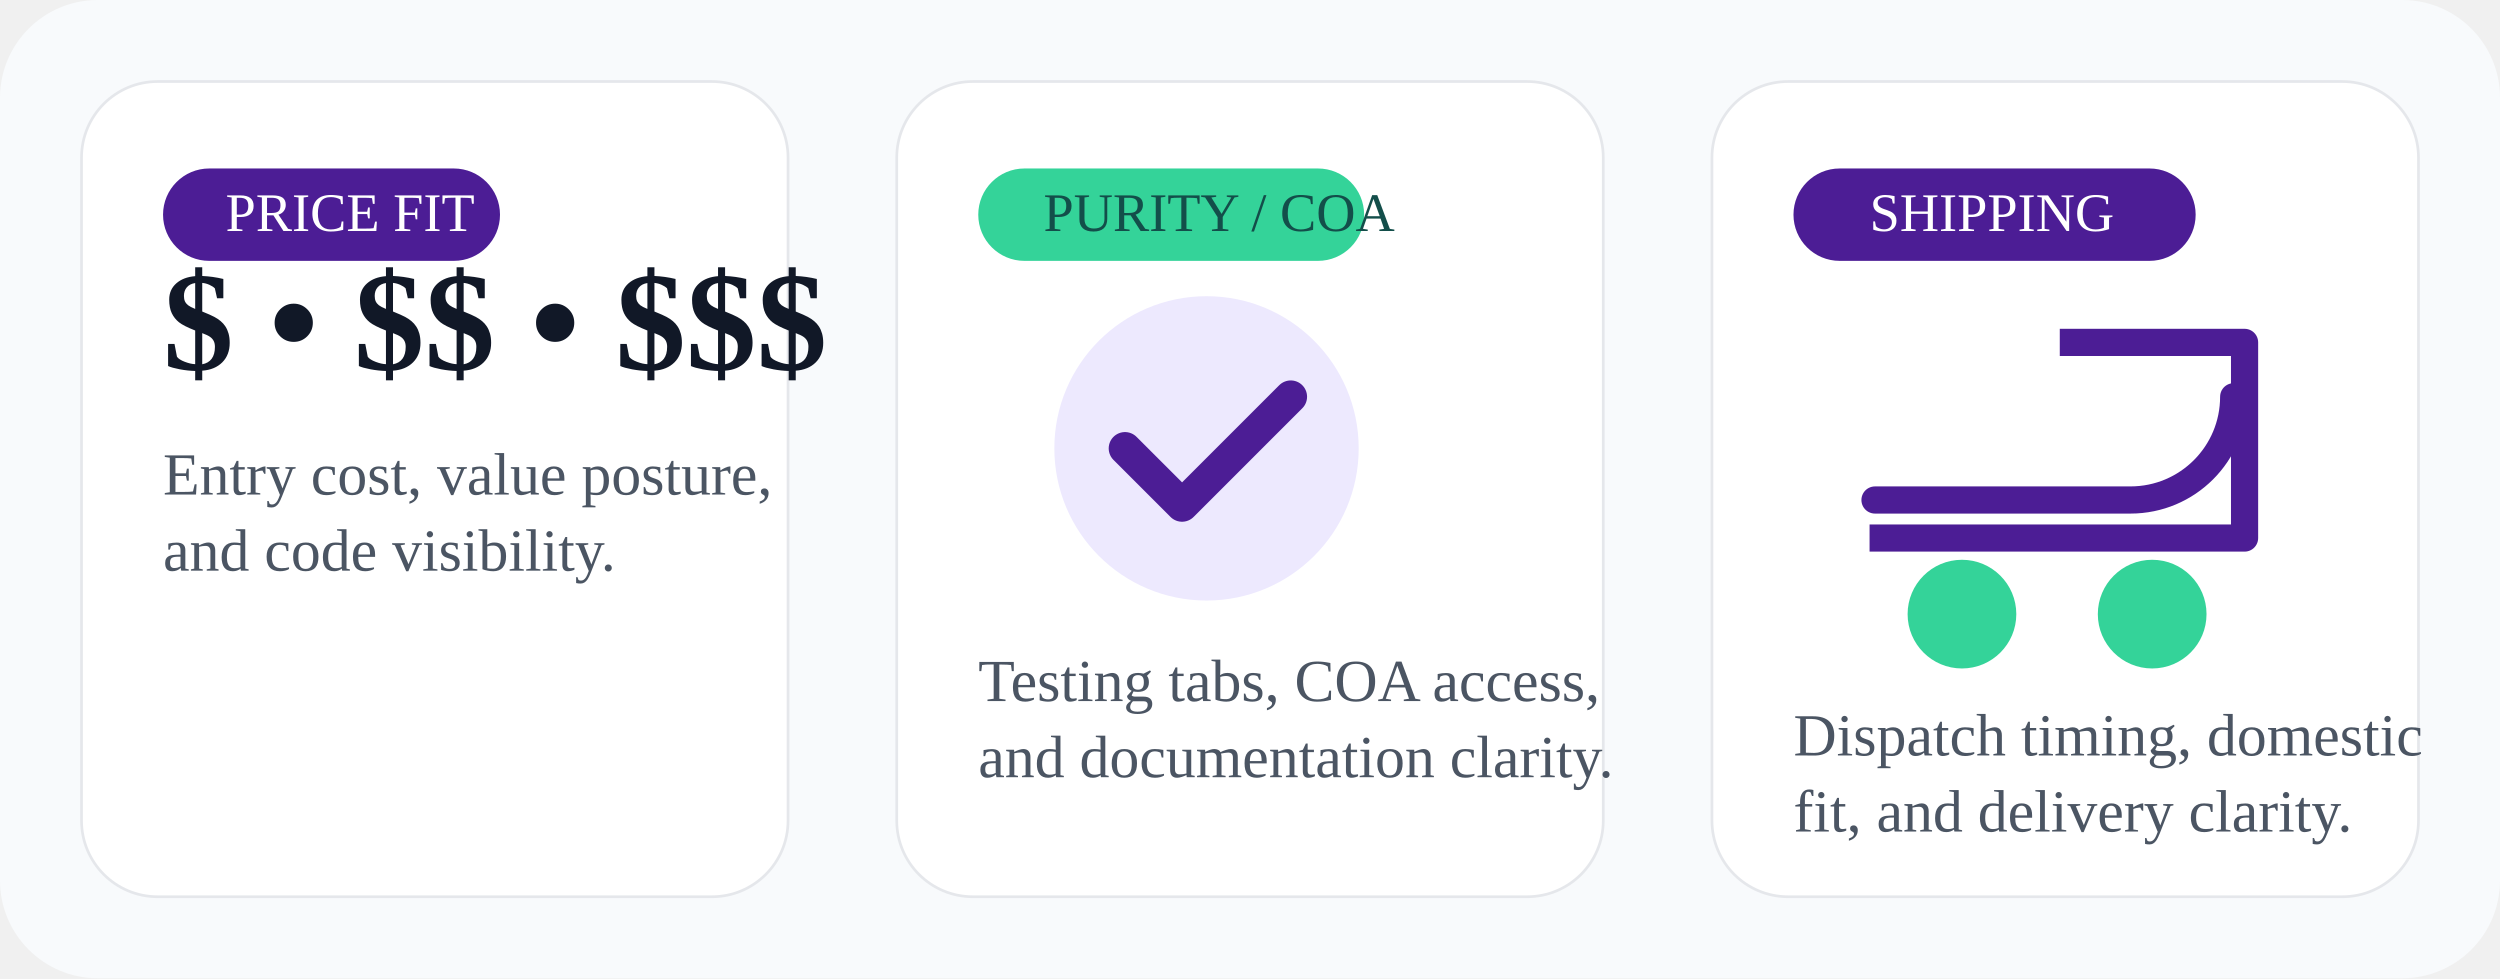
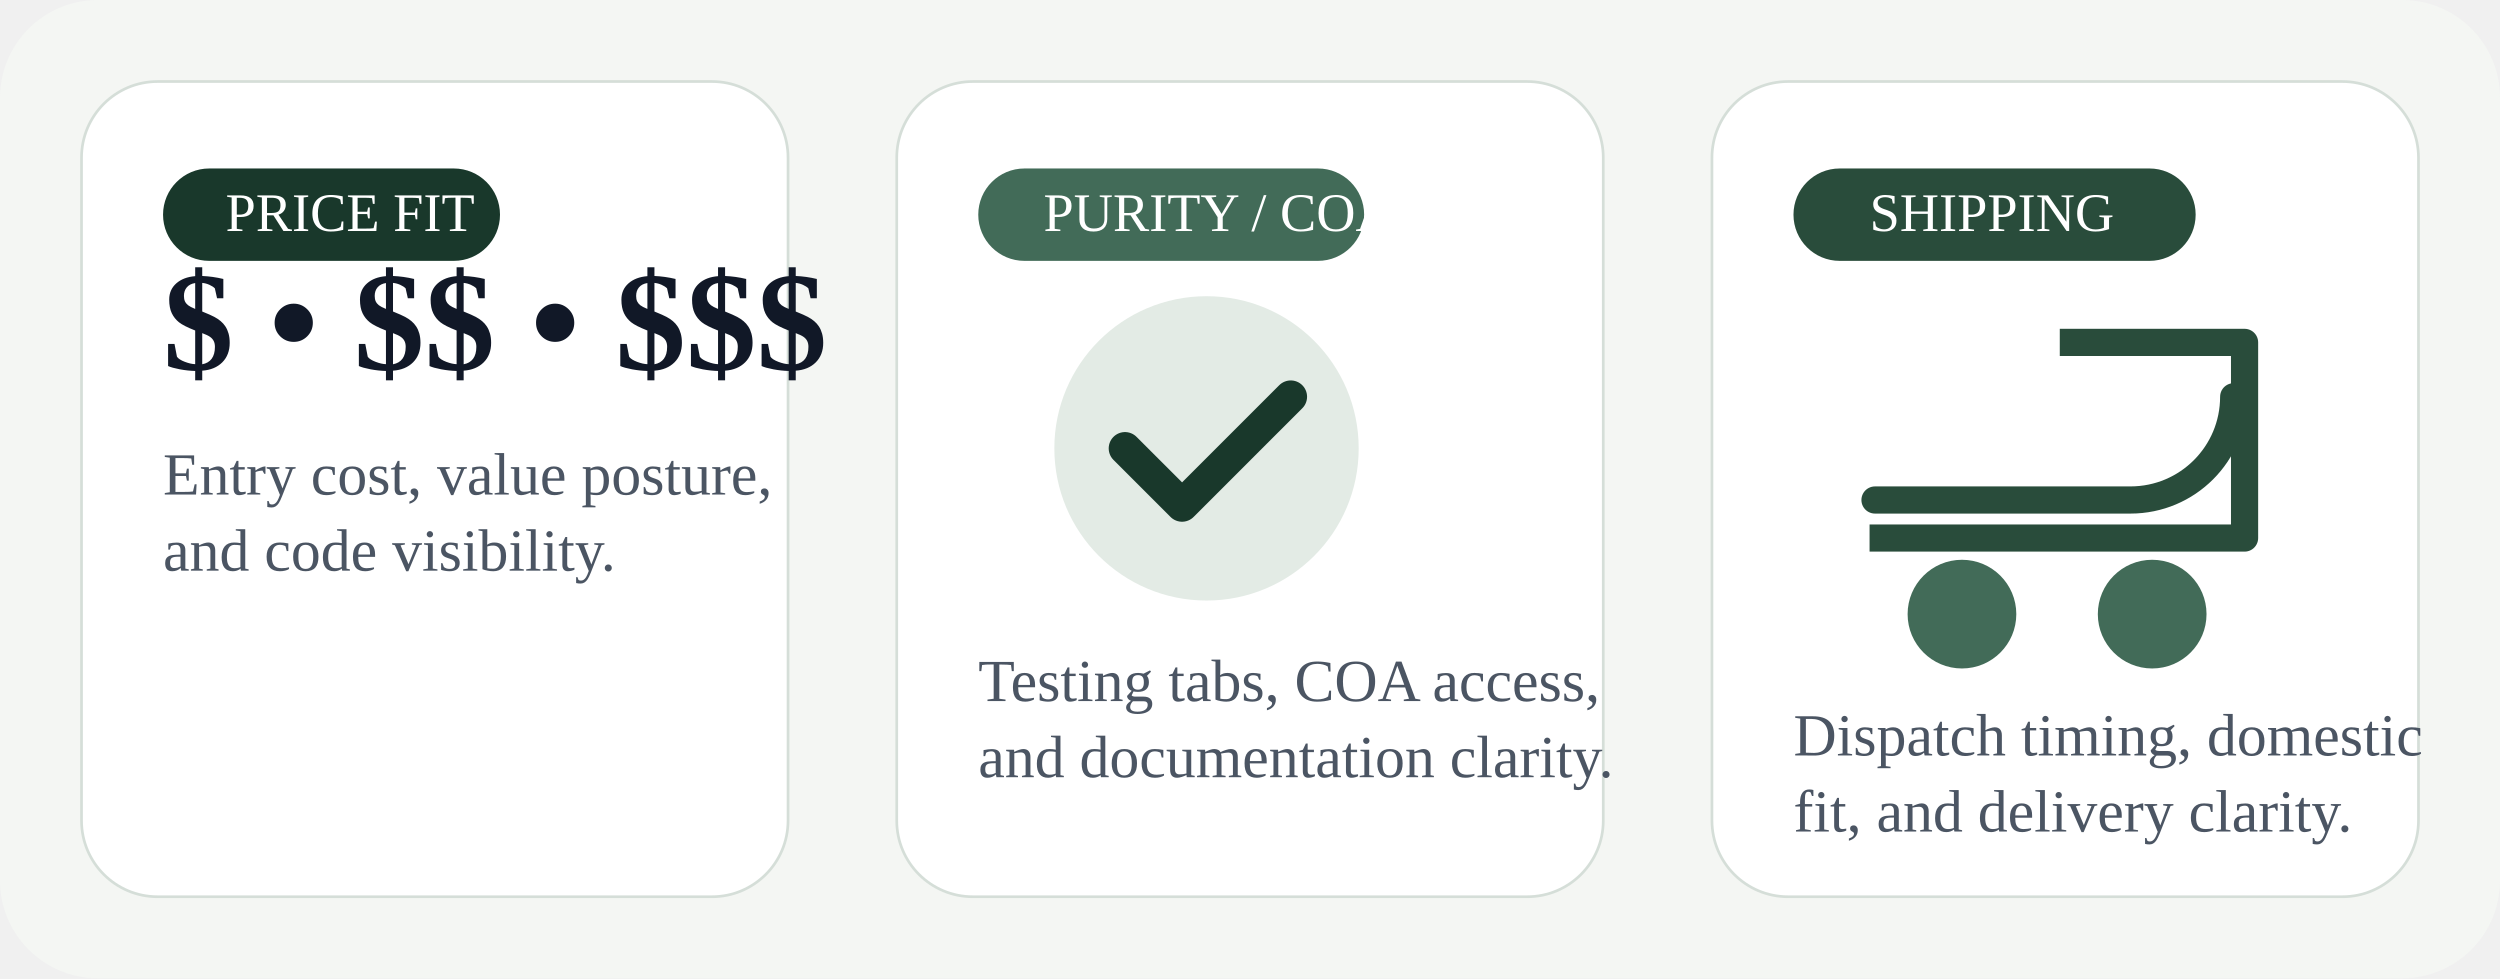
<svg xmlns="http://www.w3.org/2000/svg" width="920" height="360" viewBox="0 0 920 360" fill="none" role="img" aria-labelledby="title desc">
-   <rect width="920" height="360" rx="36" fill="#F8FAFC" />
-   <rect x="30" y="30" width="260" height="300" rx="28" fill="#FFFFFF" stroke="#E5E7EB" />
-   <rect x="330" y="30" width="260" height="300" rx="28" fill="#FFFFFF" stroke="#E5E7EB" />
-   <rect x="630" y="30" width="260" height="300" rx="28" fill="#FFFFFF" stroke="#E5E7EB" />
-   <rect x="60" y="62" width="124" height="34" rx="17" fill="#4C1D95" />
+   <rect width="920" height="360" rx="36" fill="#F4F6F3" />
+   <rect x="30" y="30" width="260" height="300" rx="28" fill="#FFFFFF" stroke="#D5DED8" />
+   <rect x="330" y="30" width="260" height="300" rx="28" fill="#FFFFFF" stroke="#D5DED8" />
+   <rect x="630" y="30" width="260" height="300" rx="28" fill="#FFFFFF" stroke="#D5DED8" />
+   <rect x="60" y="62" width="124" height="34" rx="17" fill="#19382B" />
  <text x="83" y="85" fill="#FFFFFF" font-family="Georgia, 'Times New Roman', serif" font-size="20">PRICE FIT</text>
  <text x="60" y="136" fill="#111827" font-family="Georgia, 'Times New Roman', serif" font-size="52" font-weight="700">$ • $$ • $$$</text>
  <text x="60" y="182" fill="#4B5563" font-family="Georgia, 'Times New Roman', serif" font-size="22">Entry cost, value posture,</text>
  <text x="60" y="210" fill="#4B5563" font-family="Georgia, 'Times New Roman', serif" font-size="22">and code visibility.</text>
-   <rect x="360" y="62" width="142" height="34" rx="17" fill="#34D399" />
-   <text x="384" y="85" fill="#134E4A" font-family="Georgia, 'Times New Roman', serif" font-size="20">PURITY / COA</text>
-   <circle cx="444" cy="165" r="56" fill="#EDE9FE" />
-   <path d="M414 165L435 186L475 146" stroke="#4C1D95" stroke-width="12" stroke-linecap="round" stroke-linejoin="round" />
+   <rect x="360" y="62" width="142" height="34" rx="17" fill="#426B58" />
+   <text x="384" y="85" fill="#FFFFFF" font-family="Georgia, 'Times New Roman', serif" font-size="20">PURITY / COA</text>
+   <circle cx="444" cy="165" r="56" fill="#E3EBE5" />
+   <path d="M414 165L435 186L475 146" stroke="#19382B" stroke-width="12" stroke-linecap="round" stroke-linejoin="round" />
  <text x="360" y="258" fill="#4B5563" font-family="Georgia, 'Times New Roman', serif" font-size="22">Testing tabs, COA access,</text>
  <text x="360" y="286" fill="#4B5563" font-family="Georgia, 'Times New Roman', serif" font-size="22">and documentation clarity.</text>
-   <rect x="660" y="62" width="148" height="34" rx="17" fill="#4C1D95" />
+   <rect x="660" y="62" width="148" height="34" rx="17" fill="#294C3B" />
  <text x="688" y="85" fill="#FFFFFF" font-family="Georgia, 'Times New Roman', serif" font-size="20">SHIPPING</text>
-   <path d="M690 184H784C805 184 822 167 822 146V146" stroke="#4C1D95" stroke-width="10" stroke-linecap="round" />
-   <path d="M758 126L826 126L826 198L688 198" stroke="#4C1D95" stroke-width="10" stroke-linejoin="round" />
-   <circle cx="722" cy="226" r="20" fill="#34D399" />
-   <circle cx="792" cy="226" r="20" fill="#34D399" />
+   <path d="M690 184H784C805 184 822 167 822 146V146" stroke="#294C3B" stroke-width="10" stroke-linecap="round" />
+   <path d="M758 126L826 126L826 198L688 198" stroke="#294C3B" stroke-width="10" stroke-linejoin="round" />
+   <circle cx="722" cy="226" r="20" fill="#426B58" />
+   <circle cx="792" cy="226" r="20" fill="#426B58" />
  <text x="660" y="278" fill="#4B5563" font-family="Georgia, 'Times New Roman', serif" font-size="22">Dispatch timing, domestic</text>
  <text x="660" y="306" fill="#4B5563" font-family="Georgia, 'Times New Roman', serif" font-size="22">fit, and delivery clarity.</text>
</svg>
